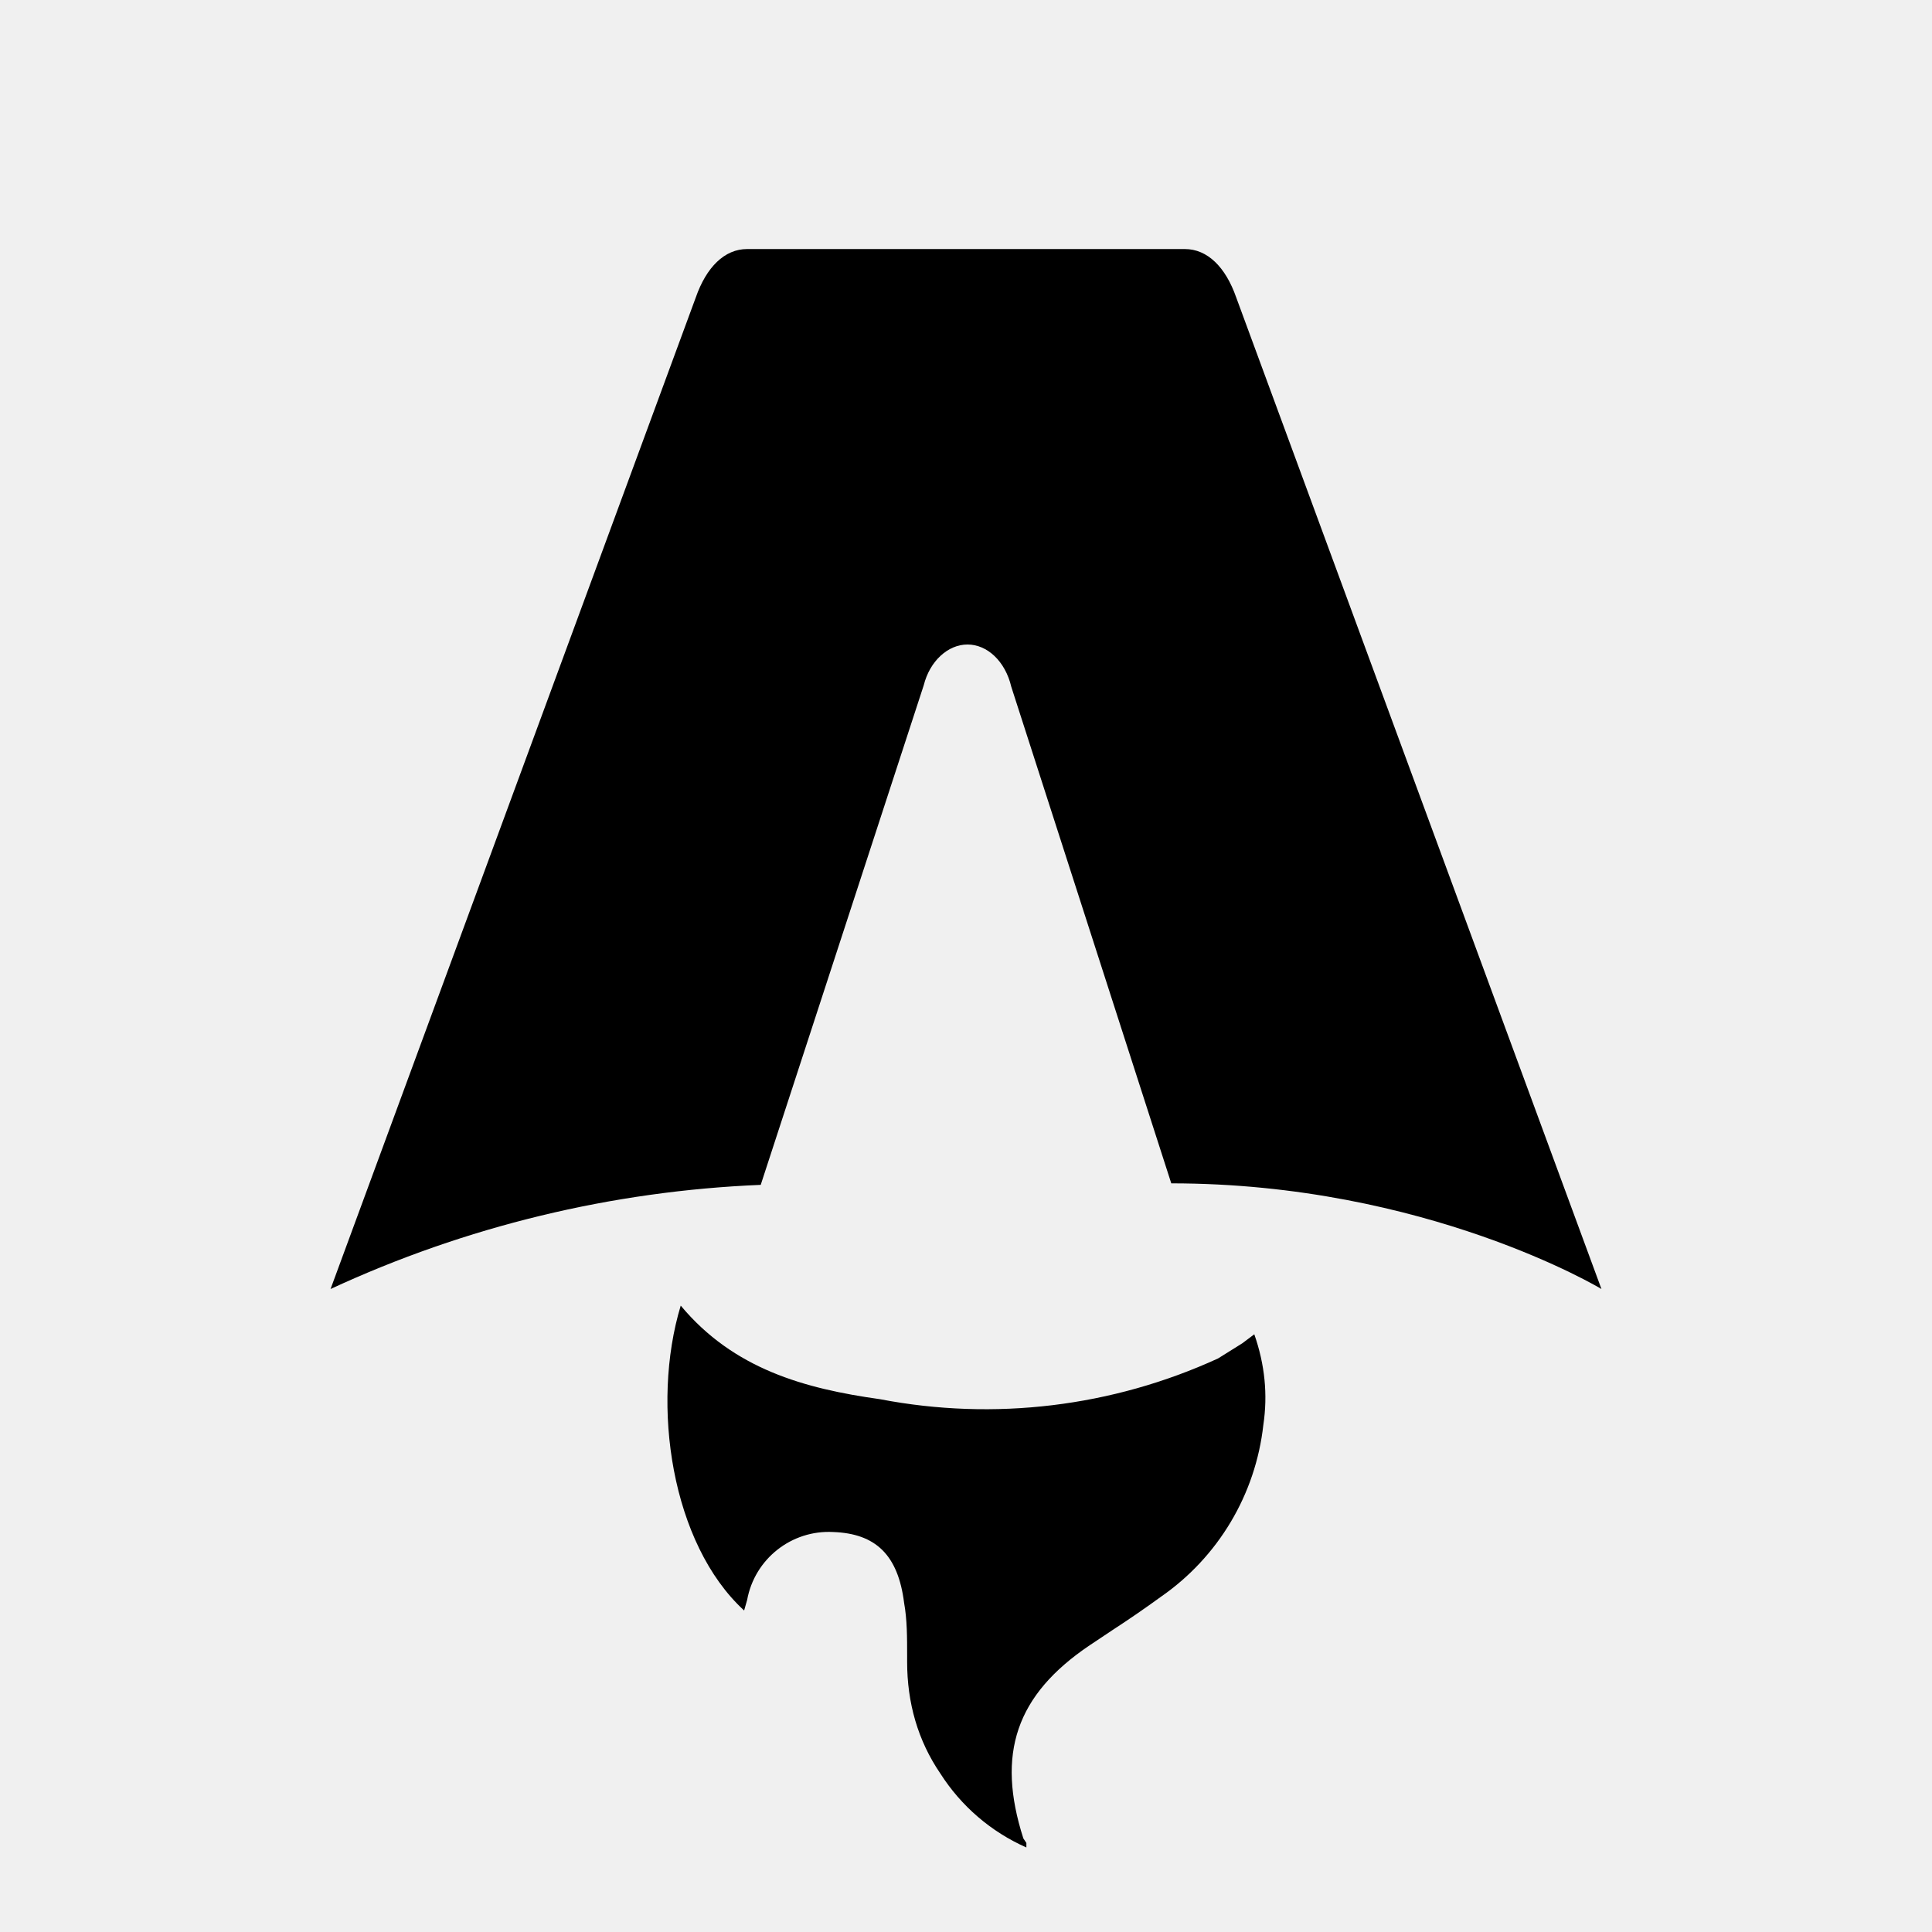
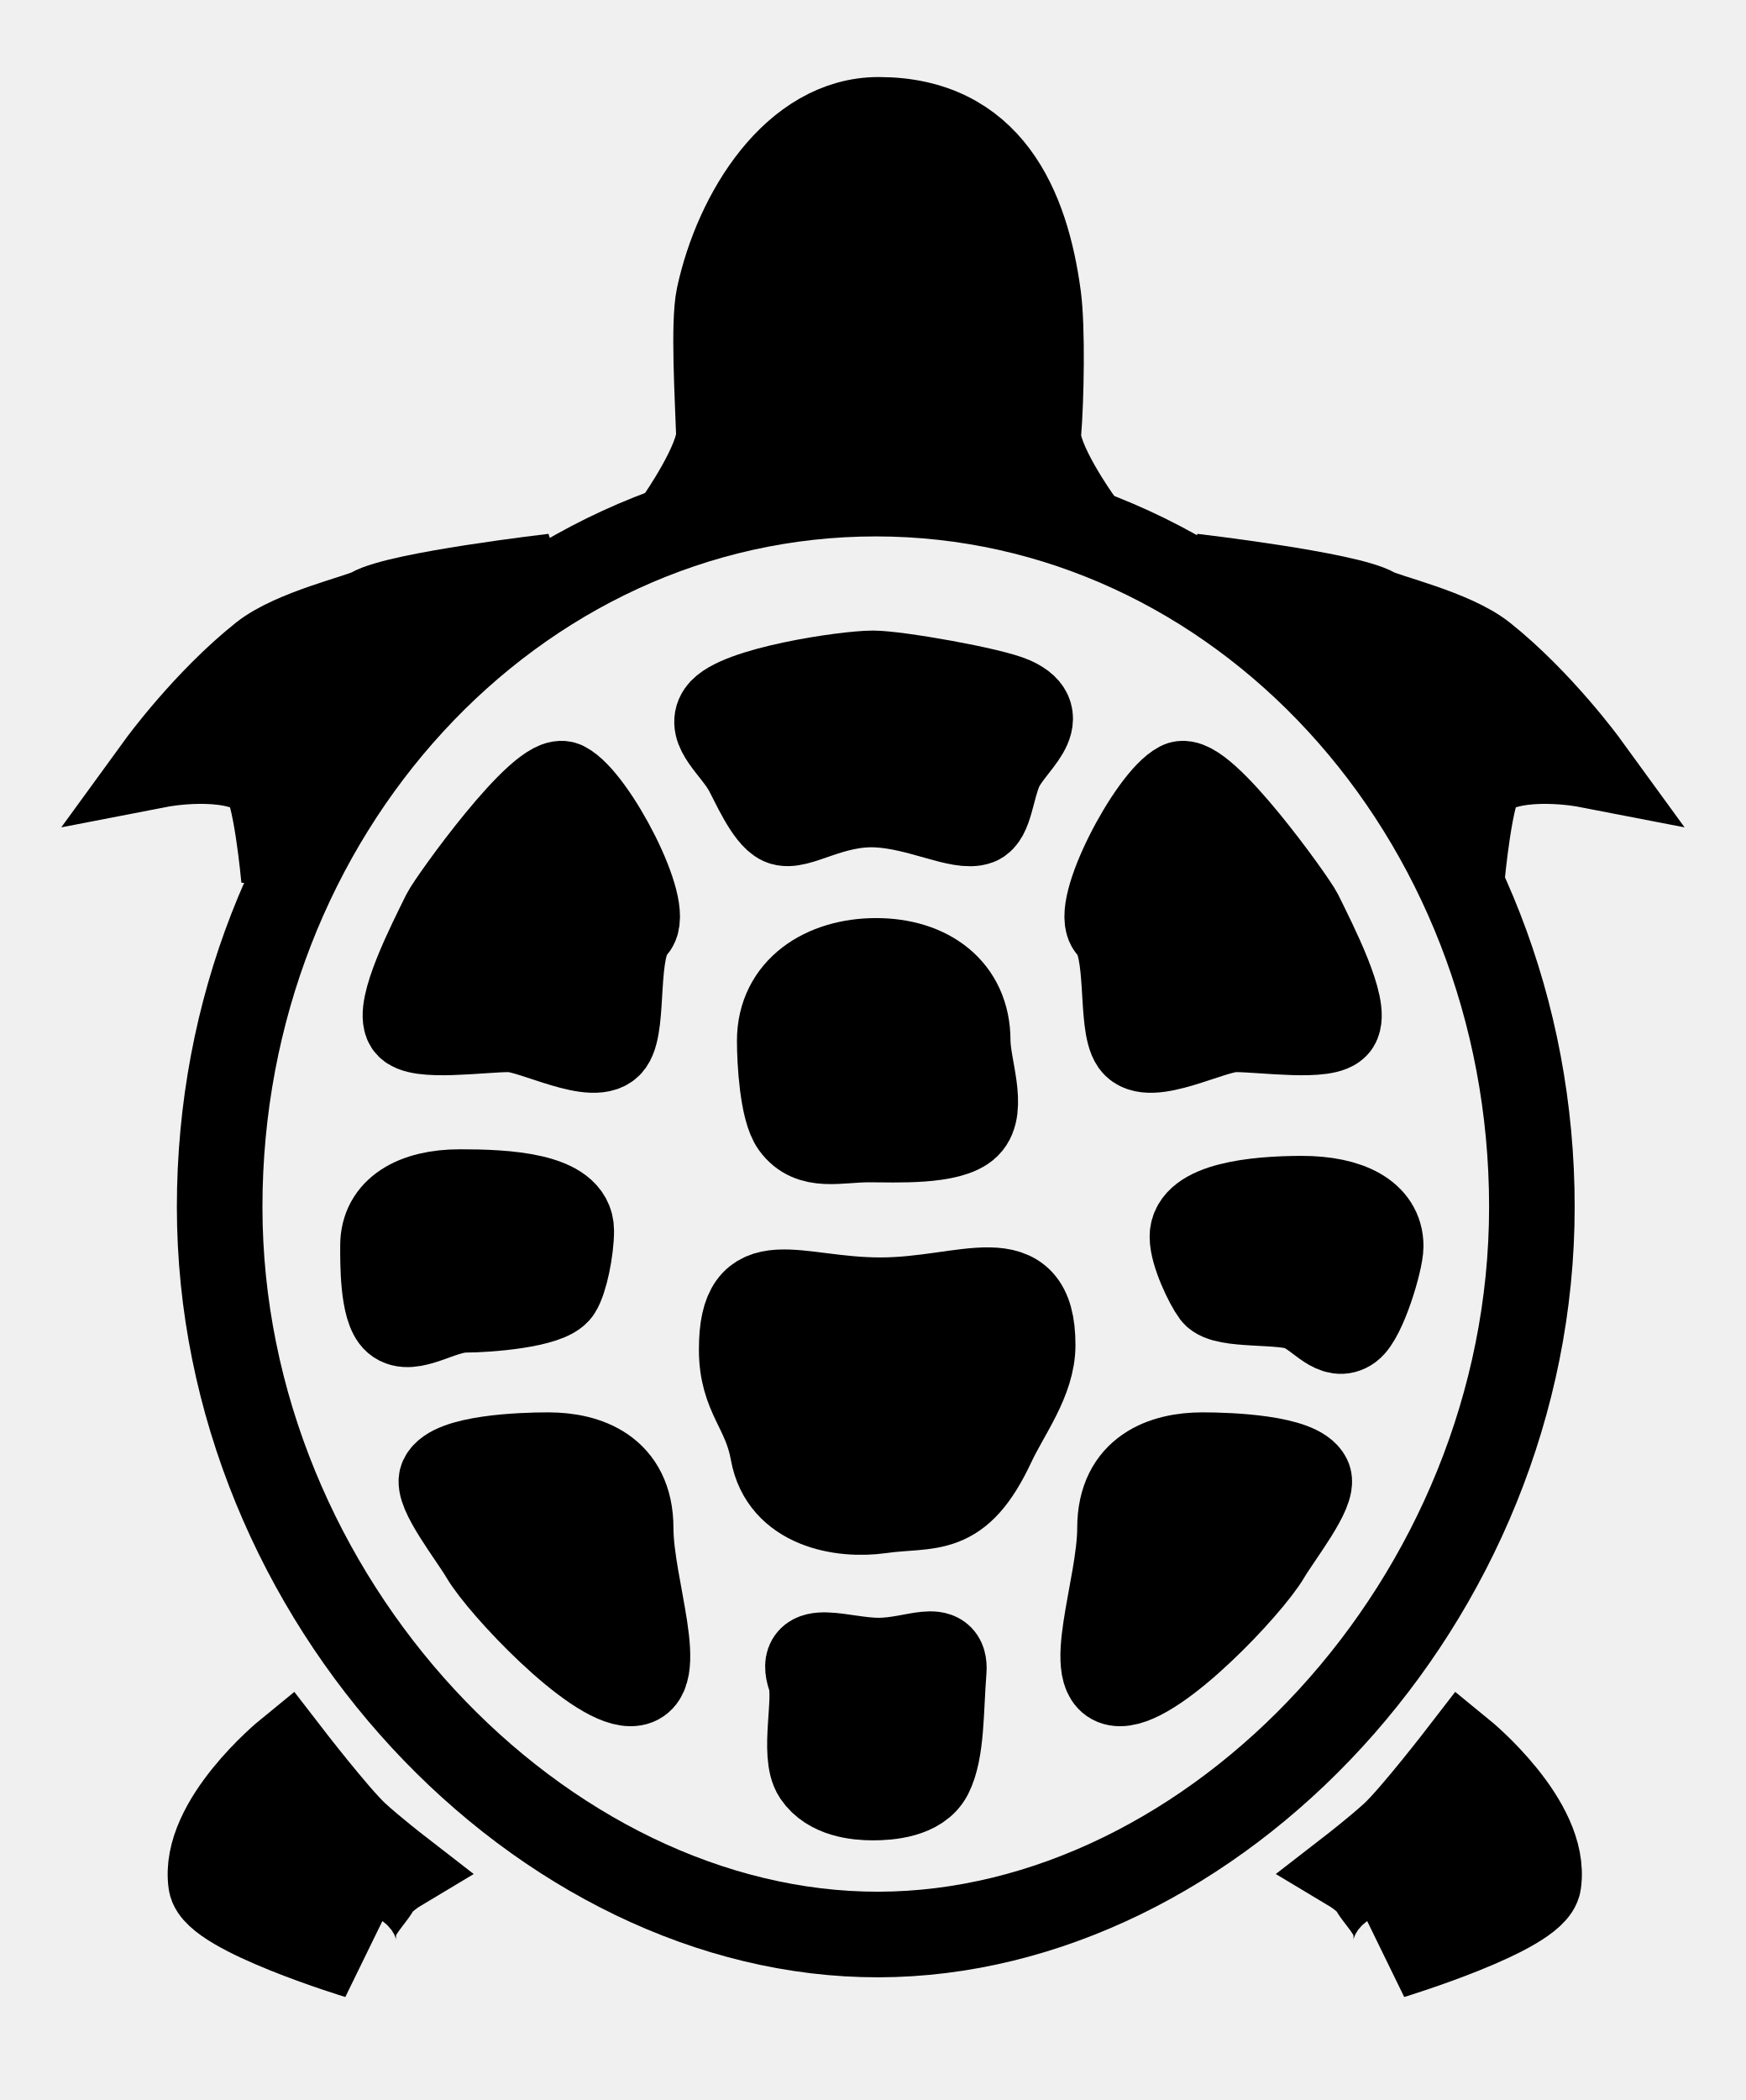
- <svg xmlns="http://www.w3.org/2000/svg" fill="none" viewBox="0 0 128 128">
-   <path d="M50.4 78.5a75.1 75.1 0 0 0-28.5 6.9l24.2-65.7c.7-2 1.9-3.2 3.4-3.2h29c1.5 0 2.7 1.2 3.4 3.2l24.2 65.7s-11.6-7-28.5-7L67 45.5c-.4-1.7-1.6-2.8-2.9-2.8-1.3 0-2.5 1.1-2.9 2.7L50.4 78.5Zm-1.1 28.2Zm-4.2-20.2c-2 6.6-.6 15.8 4.2 20.2a17.5 17.5 0 0 1 .2-.7 5.5 5.5 0 0 1 5.7-4.5c2.8.1 4.3 1.5 4.7 4.7.2 1.1.2 2.3.2 3.5v.4c0 2.7.7 5.2 2.2 7.4a13 13 0 0 0 5.7 4.9v-.3l-.2-.3c-1.8-5.6-.5-9.5 4.4-12.8l1.5-1a73 73 0 0 0 3.2-2.2 16 16 0 0 0 6.8-11.4c.3-2 .1-4-.6-6l-.8.6-1.6 1a37 37 0 0 1-22.4 2.7c-5-.7-9.7-2-13.2-6.2Z" />
-   <style>
-         path { fill: #000; }
-         @media (prefers-color-scheme: dark) {
-             path { fill: #FFF; }
-         }
-     </style>
+ <svg xmlns="http://www.w3.org/2000/svg" width="306" height="368" viewBox="0 0 306 368">
+   <g id="Group">
+     <path id="Path" fill="#000000" stroke="#000000" stroke-width="15" d="M 69.764 327.608 C 69.764 327.608 66.909 329.319 66 331 C 65.188 332.501 62.287 335.228 62 338 C 61.588 341.989 62.713 342.779 62.713 342.779 C 62.713 342.779 37.757 335.164 37 330 C 35.438 319.343 50.356 307.168 50.356 307.168 C 50.356 307.168 58.946 318.313 62.441 321.526 C 65.277 324.132 69.764 327.608 69.764 327.608 Z" />
+     <path id="Path-copy-2" fill="#000000" stroke="#000000" stroke-width="15" d="M 236.885 327.608 C 236.885 327.608 239.74 329.319 240.65 331 C 241.461 332.501 244.363 335.228 244.65 338 C 245.062 341.989 243.937 342.779 243.937 342.779 C 243.937 342.779 268.893 335.164 269.65 330 C 271.211 319.343 256.293 307.168 256.293 307.168 C 256.293 307.168 247.704 318.313 244.209 321.526 C 241.373 324.132 236.885 327.608 236.885 327.608 Z" />
+     <path id="path1" fill="#000000" stroke="#000000" stroke-width="15" d="M 85.44 108.112 C 82.7 111.218 68.425 123.423 63.645 126.883 C 57.016 131.682 49.776 154 49.776 154 C 49.776 154 48.308 137.705 46 136 C 40.115 131.652 28 134 28 134 C 28 134 36.058 122.92 46 115 C 51.354 110.736 63.126 108.087 65 107 C 69.901 104.157 97 101 97 101 C 97 101 86.022 107.452 85.44 108.112 Z" />
+     <path id="Path-copy" fill="#000000" stroke="#000000" stroke-width="15" d="M 220.56 108.112 C 223.3 111.218 237.575 123.423 242.355 126.883 C 248.984 131.682 256.224 154 256.224 154 C 256.224 154 257.692 137.705 260 136 C 265.885 131.652 278 134 278 134 C 278 134 269.942 122.92 260 115 C 254.646 110.736 242.874 108.087 241 107 C 236.099 104.157 209 101 209 101 C 209 101 219.978 107.452 220.56 108.112 Z" />
+     <path id="path2" fill="#000000" stroke="#000000" stroke-width="15" d="M 182 52 C 182.732 57.507 182.498 69.962 182 76 C 181.616 80.648 189 91 189 91 C 189 91 166.951 84 154 84 C 139.889 84 119 91 119 91 C 119 91 126.155 80.743 126 76 C 125.799 69.827 125.007 56.63 126 52 C 129.144 37.338 139.309 21 154 21 C 173.33 21 179.894 36.153 182 52 Z" />
+     <path id="path3" fill="none" stroke="#000000" stroke-width="15" d="M 268.5 211.5 C 268.5 280.536 212.625 338.874 154 339 C 95.157 339.127 38.5 280.536 38.5 211.5 C 38.5 142.464 89.987 86.5 153.5 86.5 C 217.013 86.5 268.5 142.464 268.5 211.5 Z" />
+     <path id="path4" fill="#000000" stroke="#000000" stroke-width="15" d="M 181 235.698 C 181 241.916 176.518 247.625 174 253 C 167.979 265.853 163.155 263.481 154.323 264.728 C 147.415 265.704 137.171 263.888 135.492 254.528 C 134.102 246.774 130 244.672 130 236.482 C 130 221.316 139.156 227.851 154.323 227.851 C 169.49 227.851 181 220.531 181 235.698 Z" />
+     <path id="Path-copy-3" fill="#000000" stroke="#000000" stroke-width="15" d="M 84.685 272.6 C 87.86 278.008 103.912 295 110.539 295 C 117.166 295 110.539 278.072 110.539 267.8 C 110.539 257.527 102.766 255.009 96.139 255 C 91.288 254.993 79.165 255.468 77.485 259 C 76.41 261.258 82.656 269.145 84.685 272.6 Z" />
+     <path id="Path-copy-8" fill="#000000" stroke="#000000" stroke-width="15" d="M 222.161 272.6 C 218.985 278.008 202.934 295 196.307 295 C 189.679 295 196.307 278.072 196.307 267.8 C 196.307 257.527 204.079 255.009 210.707 255 C 215.558 254.993 227.681 255.468 229.361 259 C 230.436 261.258 224.19 269.145 222.161 272.6 Z" />
+     <path id="path5" fill="#000000" stroke="#000000" stroke-width="15" d="M 165.411 292.82 C 164.864 299.687 165.12 306.831 163 311 C 161.157 314.625 155.725 315 153 315 C 150.212 315 145.386 314.533 143 311 C 140.603 307.45 143.279 297.705 142 294 C 139.744 287.466 147.664 291 154 291 C 160.336 291 165.834 287.5 165.411 292.82 Z" />
+     <path id="path6" fill="#000000" stroke="#000000" stroke-width="15" d="M 100.126 215.648 C 100.126 219.003 99.043 224.357 97.876 226.148 C 96.188 228.74 85.232 229.523 81.564 229.523 C 77.338 229.523 72.017 233.653 69.377 231.398 C 67.035 229.398 67.127 221.193 67.127 218.273 C 67.127 212.06 72.653 208.898 80.627 208.898 C 88.6 208.898 100.126 209.435 100.126 215.648 Z" />
+     <path id="Path-copy-5" fill="#000000" stroke="#000000" stroke-width="15" d="M 208.999 216.708 C 208.999 219.685 211.643 225.1 212.837 226.689 C 214.564 228.989 224.89 227.794 228.186 229.351 C 231.578 230.952 233.926 234.678 236.628 232.678 C 239.024 230.903 242 220.962 242 218.371 C 242 212.859 236.345 210.054 228.186 210.054 C 220.026 210.054 208.999 211.195 208.999 216.708 Z" />
+     <path id="Path-copy-6" fill="#000000" stroke="#000000" stroke-width="15" d="M 77.909 160.126 C 75.418 165.199 69.537 176.645 71.431 179.562 C 73.047 182.05 84.325 180.371 89.247 180.371 C 93.375 180.371 104.441 186.53 107.063 182.801 C 109.483 179.359 107.542 166.196 111.112 162.555 C 114.196 159.41 104.086 140.08 98.965 137.451 C 95.054 135.444 78.918 158.072 77.909 160.126 Z" />
+     <path id="Path-copy-7" fill="#000000" stroke="#000000" stroke-width="15" d="M 227.838 160.126 C 230.329 165.199 236.21 176.645 234.316 179.562 C 232.7 182.05 221.422 180.371 216.501 180.371 C 212.372 180.371 201.306 186.53 198.685 182.801 C 196.265 179.359 198.205 166.196 194.635 162.555 C 191.551 159.41 201.661 140.08 206.783 137.451 C 210.693 135.444 226.829 158.072 227.838 160.126 Z" />
+     <path id="path7" fill="#000000" stroke="#000000" stroke-width="15" d="M 169.616 182.386 C 169.616 186.936 172.597 194.232 169.616 197.213 C 166.635 200.194 156.867 199.684 152.318 199.684 C 146.859 199.684 142.137 201.302 139.139 197.213 C 137.14 194.487 136.668 186.026 136.668 182.386 C 136.668 173.288 144.455 168.383 153.554 168.383 C 162.652 168.383 169.616 173.288 169.616 182.386 Z" />
+     <path id="Path-copy-4" fill="#000000" stroke="#000000" stroke-width="15" d="M 175.265 134.869 C 173.756 138.369 173.521 143.268 171.431 144.07 C 168.295 145.273 161.249 141.385 153.795 141.003 C 145.643 140.585 139.696 145.32 136.926 144.07 C 134.528 142.988 131.97 136.976 130.792 134.869 C 128.641 131.02 124.159 127.828 126.192 124.901 C 128.998 120.859 148.116 118 153.028 118 C 157.178 118 173.841 120.918 177.565 122.601 C 184.665 125.808 177.201 130.378 175.265 134.869 Z" />
+   </g>
</svg>
